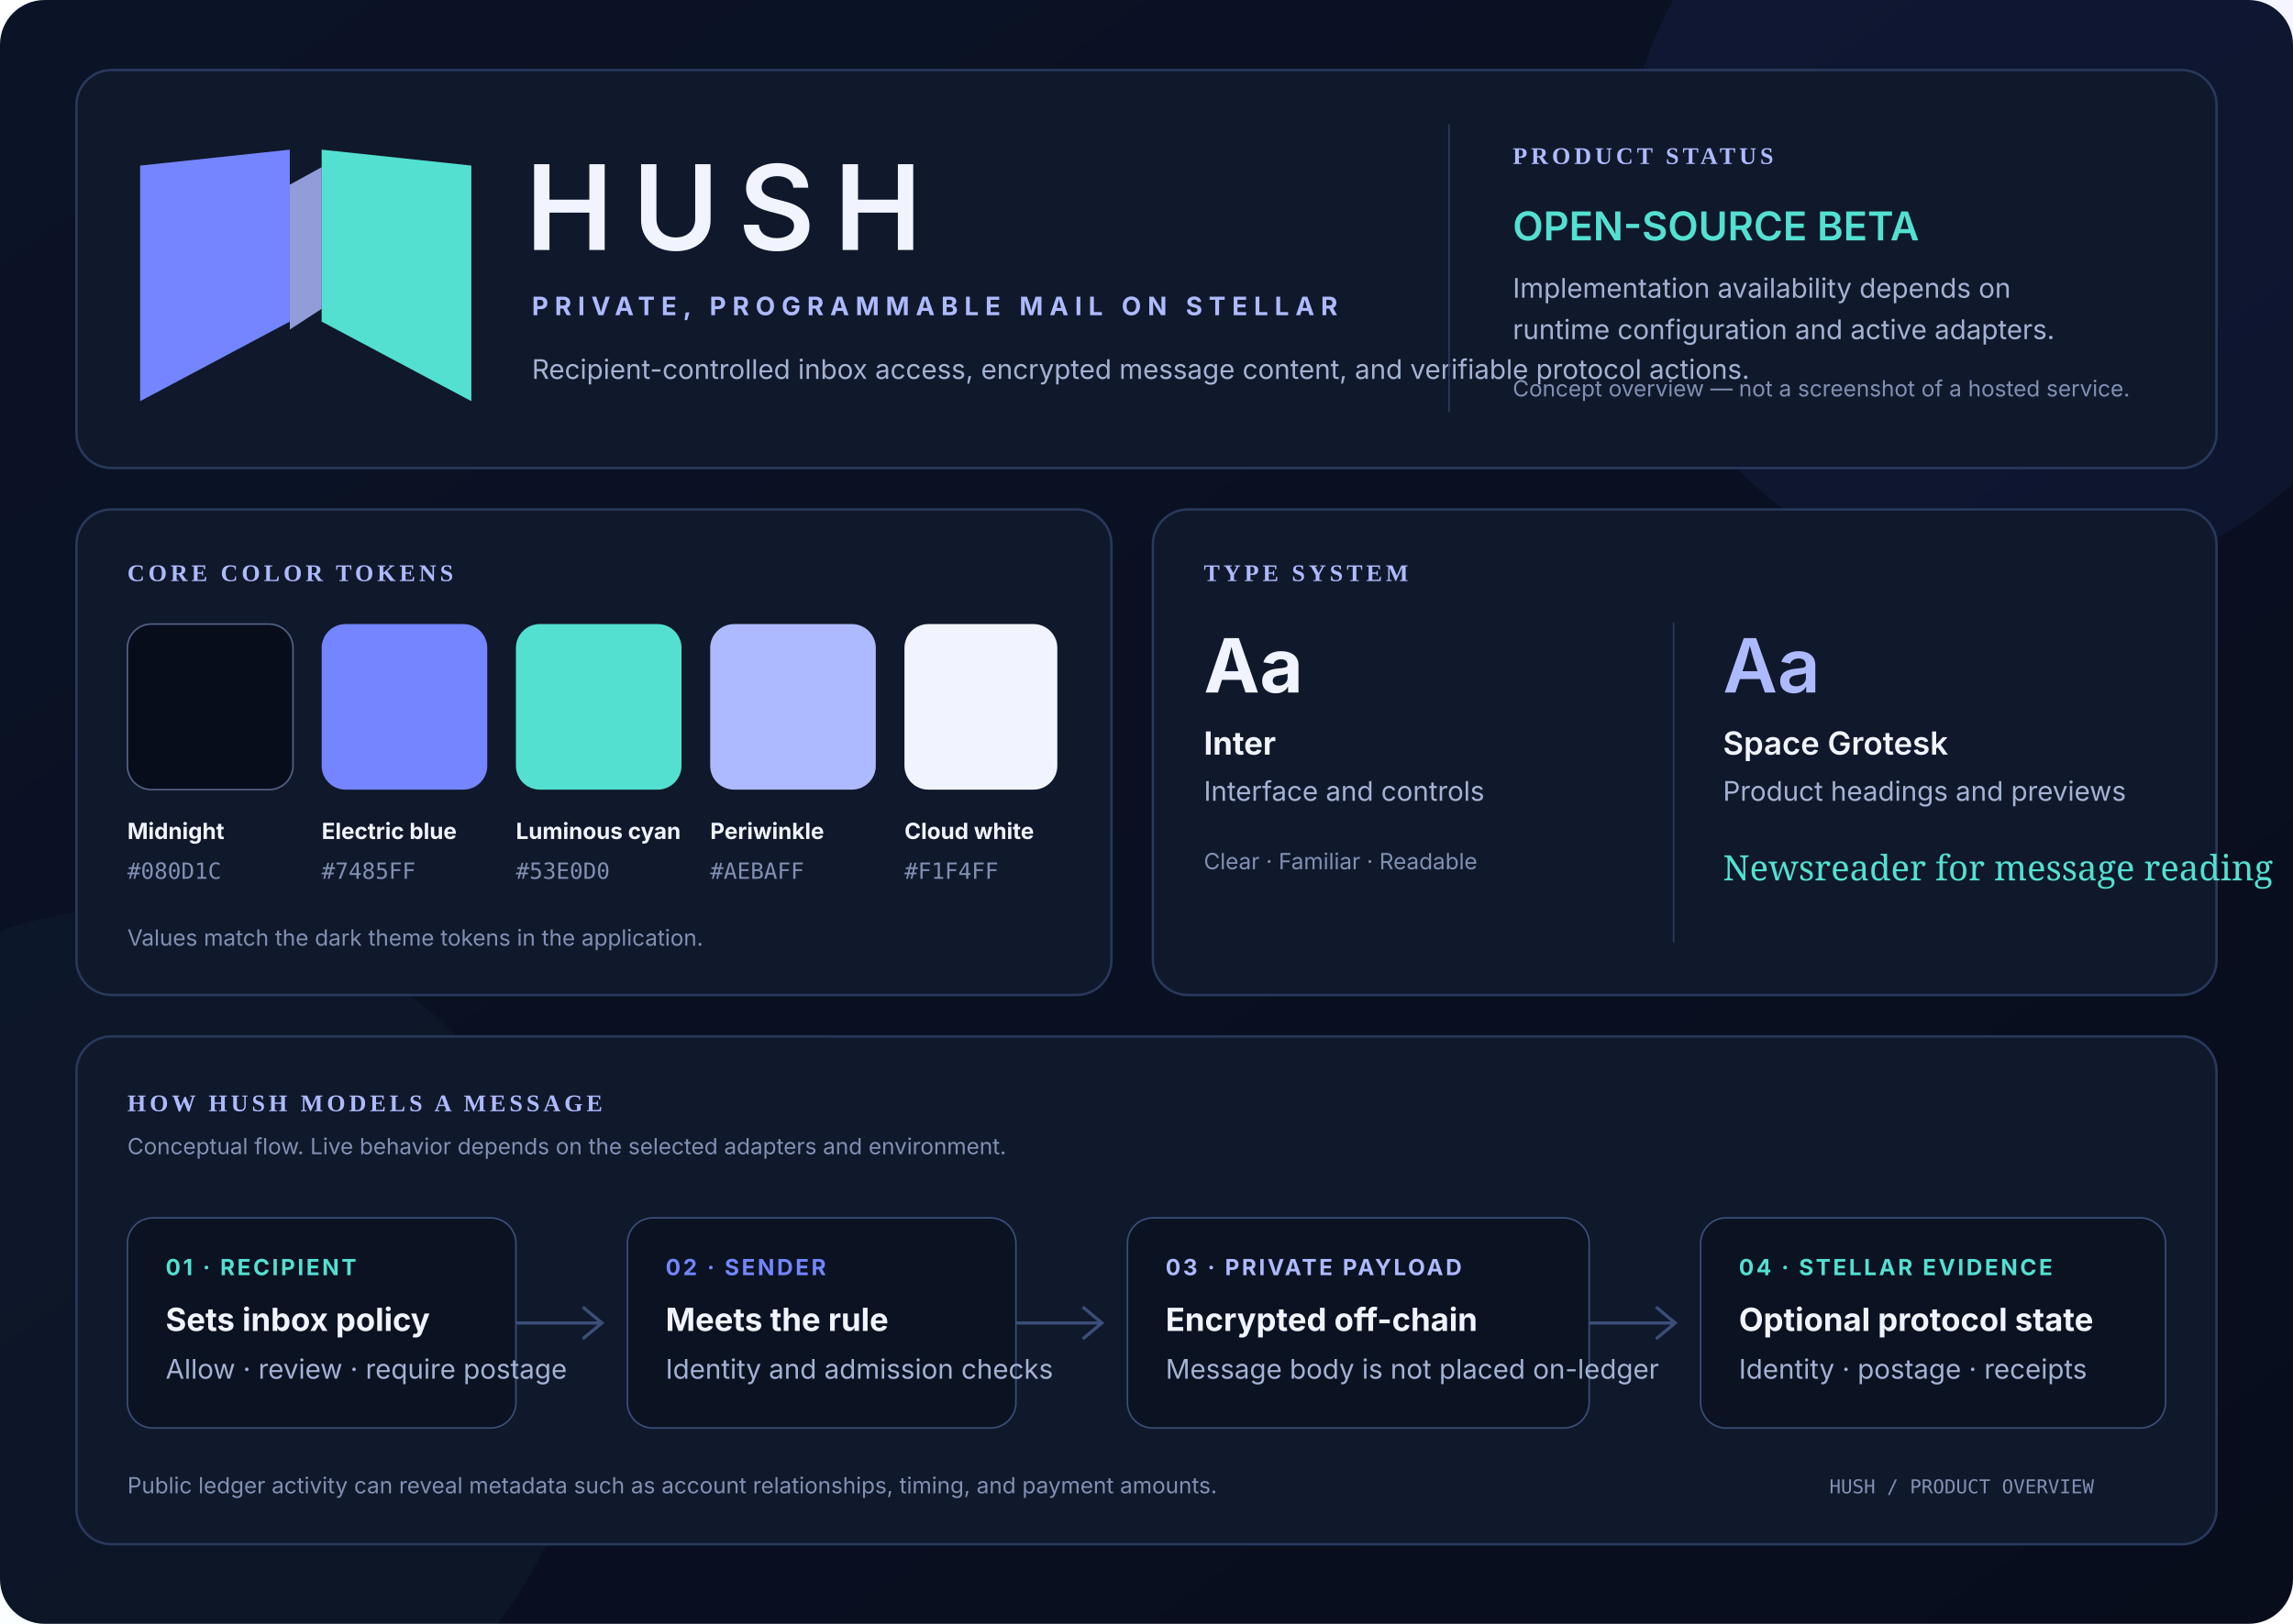
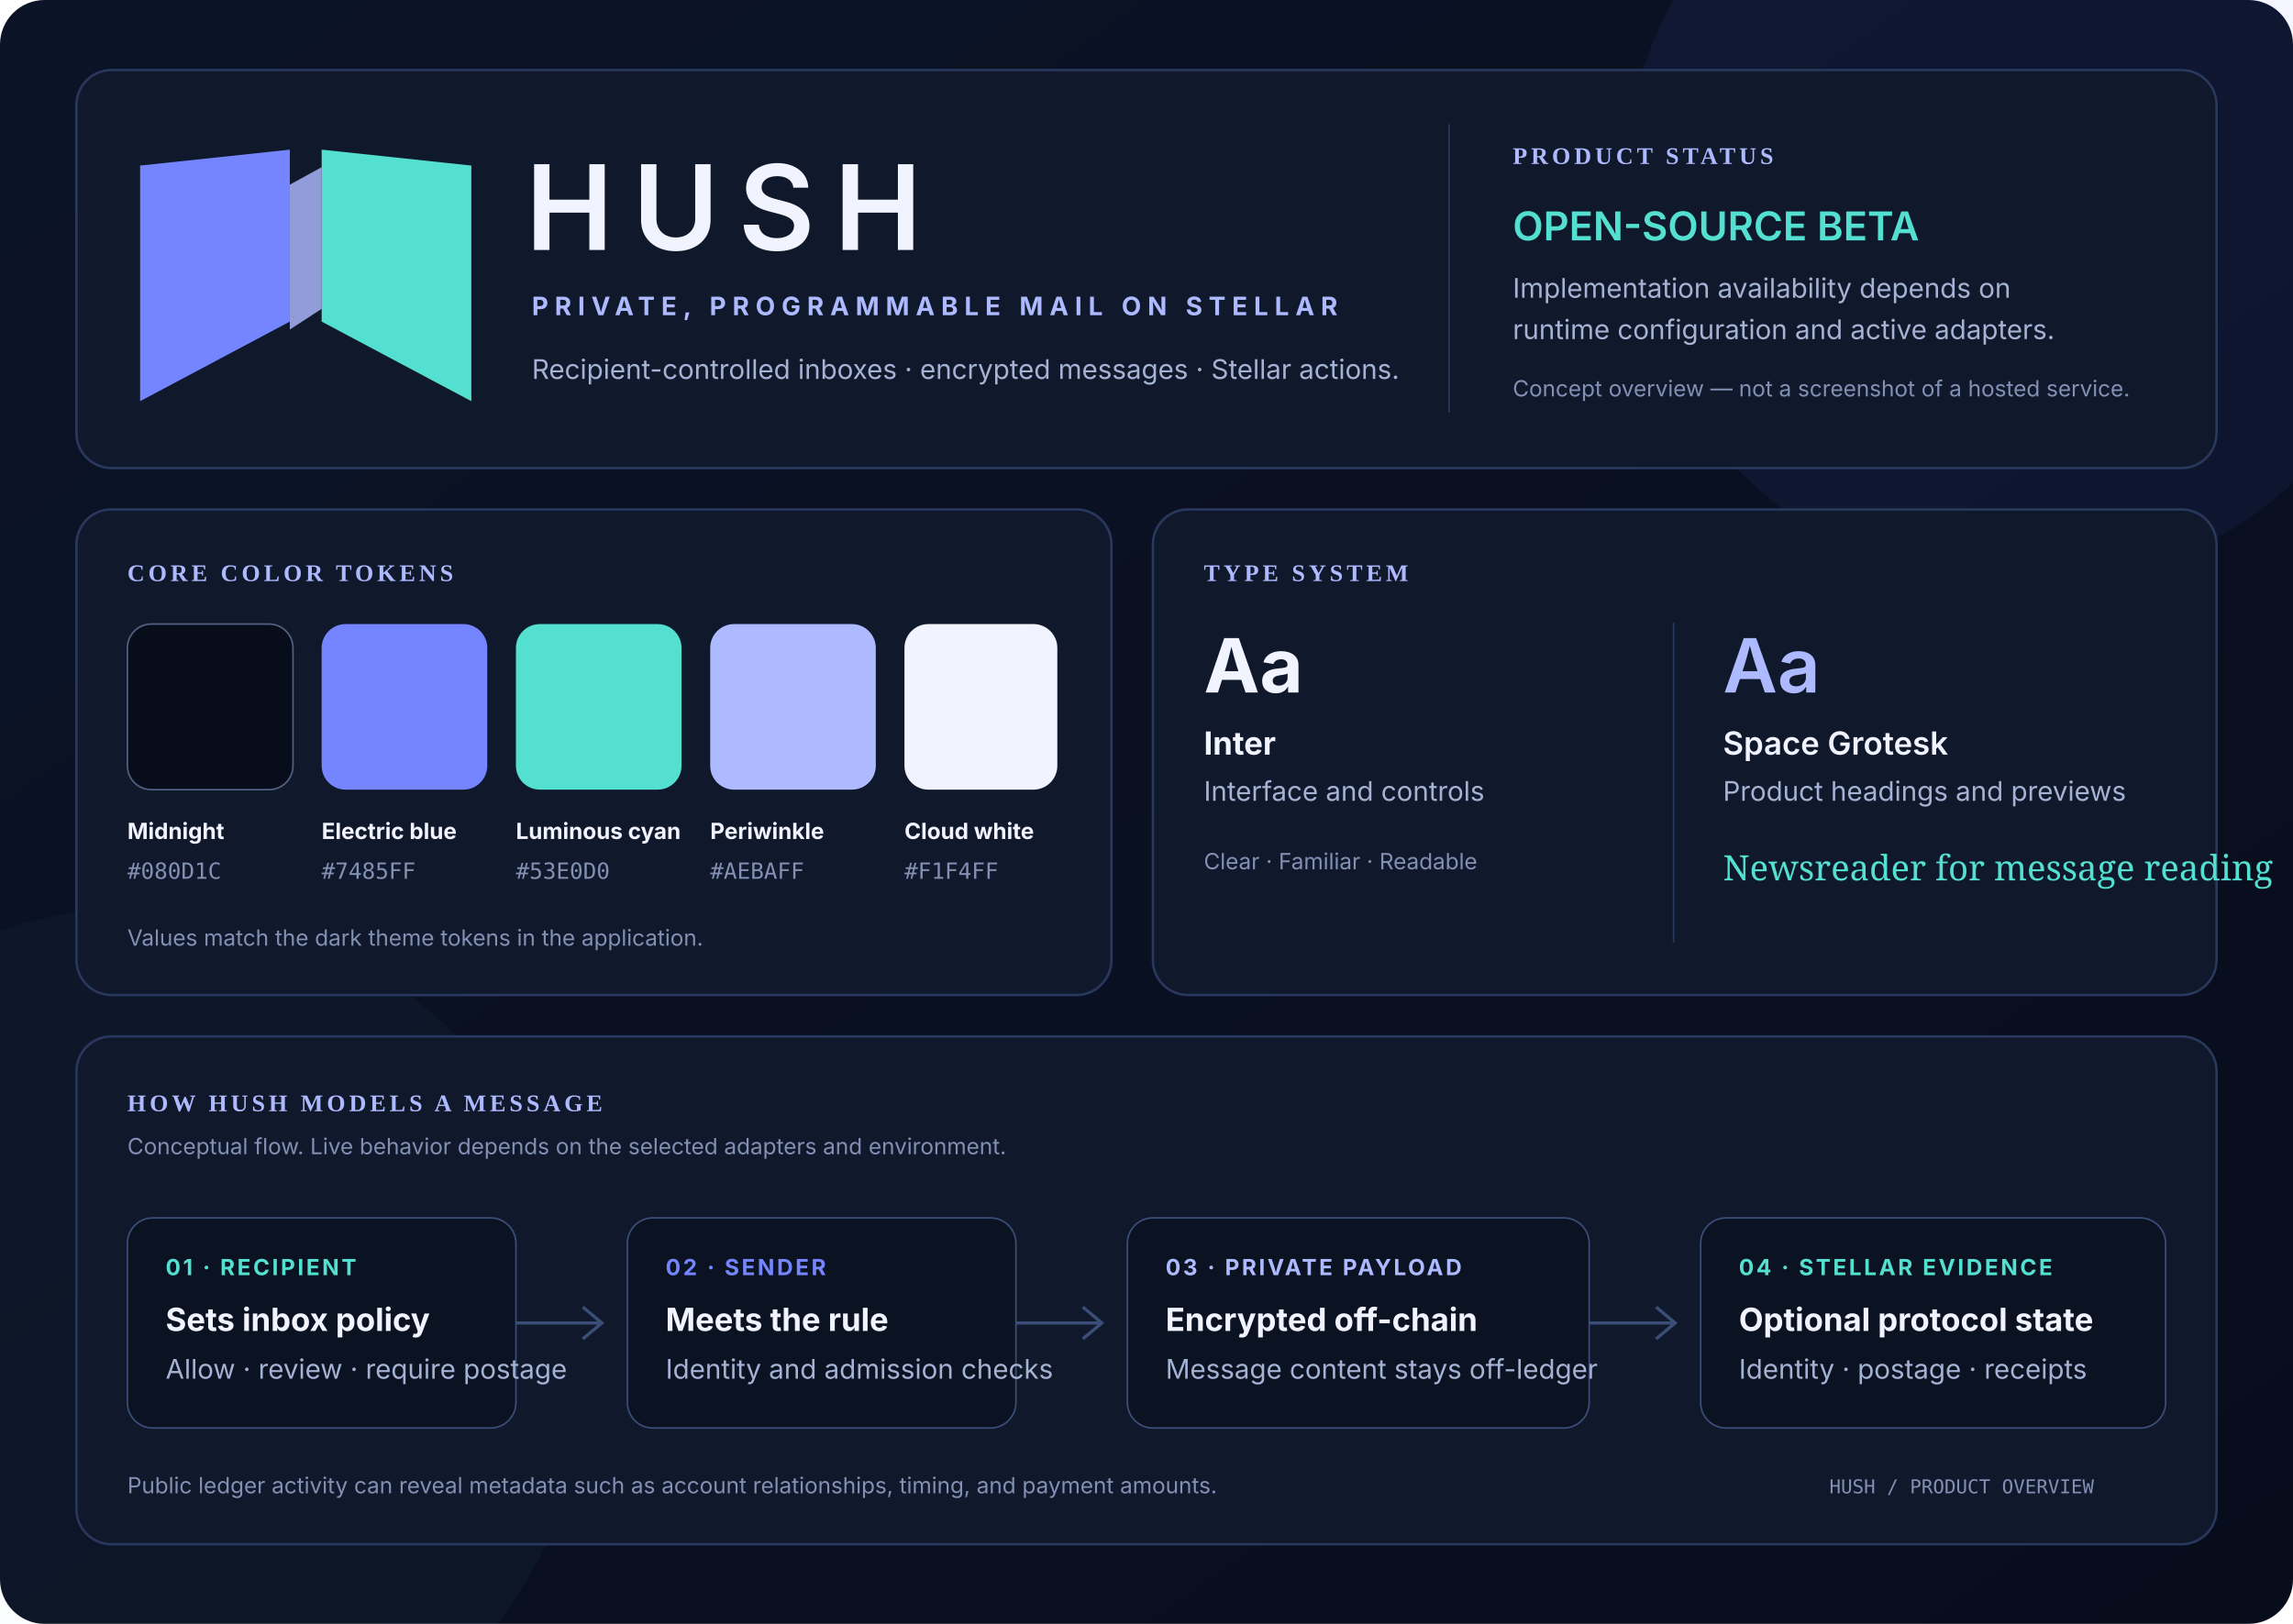
<svg xmlns="http://www.w3.org/2000/svg" width="1440" height="1020" viewBox="0 0 1440 1020" role="img" aria-labelledby="title description">
  <defs>
    <linearGradient id="background" x1="0" y1="0" x2="1" y2="1">
      <stop offset="0" stop-color="#0b1327" />
      <stop offset="1" stop-color="#080d1c" />
    </linearGradient>
    <linearGradient id="brand" x1="0" y1="0" x2="1" y2="1">
      <stop offset="0" stop-color="#7485ff" />
      <stop offset="1" stop-color="#53e0d0" />
    </linearGradient>
    <style>
      .ui {
        font-family:
          Inter,
          -apple-system,
          BlinkMacSystemFont,
          "Segoe UI",
          sans-serif;
      }
      .display {
        font-family: "Space Grotesk", Inter, sans-serif;
      }
      .reader {
        font-family: Newsreader, Georgia, serif;
      }
      .mono {
        font-family: "SFMono-Regular", Consolas, monospace;
      }
      .label {
        fill: #aebaff;
        font-size: 15px;
        font-weight: 700;
        letter-spacing: 2.3px;
      }
      .title {
        fill: #f1f4ff;
        font-size: 29px;
        font-weight: 650;
      }
      .body {
        fill: #a4b2d3;
        font-size: 17px;
      }
      .small {
        fill: #8190b3;
        font-size: 14px;
      }
      .card {
        fill: #10182b;
        stroke: #29395d;
        stroke-width: 1.5;
      }
      .line {
        stroke: #3a4e78;
        stroke-width: 2;
        fill: none;
      }
    </style>
  </defs>
  <rect width="1440" height="1020" rx="28" fill="url(#background)" />
  <circle cx="1270" cy="120" r="250" fill="#536cff" opacity=".07" />
  <circle cx="90" cy="850" r="280" fill="#53e0d0" opacity=".035" />
  <rect class="card" x="48" y="44" width="1344" height="250" rx="22" />
  <g transform="translate(88 94)">
    <path d="M0 10 94 0v108L0 158z" fill="#7485ff" />
    <path d="m114 0 94 10v148l-94-50z" fill="#53e0d0" />
    <path d="m94 22 20-11v89l-20 13z" fill="#aebaff" opacity=".82" />
  </g>
  <text class="display" x="330" y="157" fill="#f1f4ff" font-size="74" font-weight="600" letter-spacing="12">
    HUSH
  </text>
  <text class="ui" x="334" y="198" fill="#aebaff" font-size="16" font-weight="650" letter-spacing="4">
    PRIVATE, PROGRAMMABLE MAIL ON STELLAR
  </text>
-   <text class="ui body" x="334" y="238">
-     Recipient-controlled inbox access, encrypted message content, and verifiable protocol actions.
+   <text class="ui body" x="334" y="238" font-size="16">
+     Recipient-controlled inboxes · encrypted messages · Stellar actions.
  </text>
  <line x1="910" y1="78" x2="910" y2="259" stroke="#29395d" />
  <text class="label" x="950" y="103">PRODUCT STATUS</text>
  <text class="display" x="950" y="151" fill="#53e0d0" font-size="25" font-weight="600">
    OPEN-SOURCE BETA
  </text>
  <text class="ui body" x="950" y="187">Implementation availability depends on</text>
  <text class="ui body" x="950" y="213">runtime configuration and active adapters.</text>
  <text class="ui small" x="950" y="249">
    Concept overview — not a screenshot of a hosted service.
  </text>
  <rect class="card" x="48" y="320" width="650" height="305" rx="22" />
  <text class="label" x="80" y="365">CORE COLOR TOKENS</text>
  <g class="ui" font-size="14">
    <rect x="80" y="392" width="104" height="104" rx="15" fill="#080d1c" stroke="#526183" />
    <text x="80" y="527" fill="#f1f4ff" font-weight="650">Midnight</text>
    <text class="mono small" x="80" y="552">#080D1C</text>
    <rect x="202" y="392" width="104" height="104" rx="15" fill="#7485ff" />
    <text x="202" y="527" fill="#f1f4ff" font-weight="650">Electric blue</text>
    <text class="mono small" x="202" y="552">#7485FF</text>
    <rect x="324" y="392" width="104" height="104" rx="15" fill="#53e0d0" />
    <text x="324" y="527" fill="#f1f4ff" font-weight="650">Luminous cyan</text>
    <text class="mono small" x="324" y="552">#53E0D0</text>
    <rect x="446" y="392" width="104" height="104" rx="15" fill="#aebaff" />
    <text x="446" y="527" fill="#f1f4ff" font-weight="650">Periwinkle</text>
    <text class="mono small" x="446" y="552">#AEBAFF</text>
    <rect x="568" y="392" width="96" height="104" rx="15" fill="#f1f4ff" />
    <text x="568" y="527" fill="#f1f4ff" font-weight="650">Cloud white</text>
    <text class="mono small" x="568" y="552">#F1F4FF</text>
  </g>
  <text class="ui small" x="80" y="594">
    Values match the dark theme tokens in the application.
  </text>
  <rect class="card" x="724" y="320" width="668" height="305" rx="22" />
  <text class="label" x="756" y="365">TYPE SYSTEM</text>
  <line x1="1051" y1="391" x2="1051" y2="592" stroke="#29395d" />
  <text class="ui" x="756" y="435" fill="#f1f4ff" font-size="47" font-weight="650">Aa</text>
  <text class="ui" x="756" y="474" fill="#f1f4ff" font-size="20" font-weight="650">Inter</text>
  <text class="ui body" x="756" y="503">Interface and controls</text>
  <text class="ui small" x="756" y="546">Clear · Familiar · Readable</text>
  <text class="display" x="1082" y="435" fill="#aebaff" font-size="47" font-weight="600">Aa</text>
  <text class="display" x="1082" y="474" fill="#f1f4ff" font-size="20" font-weight="600">
    Space Grotesk
  </text>
  <text class="ui body" x="1082" y="503">Product headings and previews</text>
  <text class="reader" x="1082" y="553" fill="#53e0d0" font-size="22">
    Newsreader for message reading
  </text>
  <rect class="card" x="48" y="651" width="1344" height="319" rx="22" />
  <text class="label" x="80" y="698">HOW HUSH MODELS A MESSAGE</text>
  <text class="ui small" x="80" y="725">
    Conceptual flow. Live behavior depends on the selected adapters and environment.
  </text>
  <g class="ui">
    <rect x="80" y="765" width="244" height="132" rx="16" fill="#0b1222" stroke="#3a4e78" />
    <text x="104" y="801" fill="#53e0d0" font-size="14" font-weight="700" letter-spacing="1.5">
      01 · RECIPIENT
    </text>
    <text x="104" y="836" fill="#f1f4ff" font-size="20" font-weight="650">Sets inbox policy</text>
-     <text class="body" x="104" y="866" font-size="15">Allow · review · require postage</text>
+     <text class="body" x="104" y="866" font-size="14">Allow · review · require postage</text>
    <path class="line" d="M324 831h54m-12-10 12 10-12 10" />
    <rect x="394" y="765" width="244" height="132" rx="16" fill="#0b1222" stroke="#3a4e78" />
    <text x="418" y="801" fill="#7485ff" font-size="14" font-weight="700" letter-spacing="1.5">
      02 · SENDER
    </text>
    <text x="418" y="836" fill="#f1f4ff" font-size="20" font-weight="650">Meets the rule</text>
    <text class="body" x="418" y="866" font-size="15">Identity and admission checks</text>
    <path class="line" d="M638 831h54m-12-10 12 10-12 10" />
    <rect x="708" y="765" width="290" height="132" rx="16" fill="#0b1222" stroke="#3a4e78" />
    <text x="732" y="801" fill="#aebaff" font-size="14" font-weight="700" letter-spacing="1.5">
      03 · PRIVATE PAYLOAD
    </text>
    <text x="732" y="836" fill="#f1f4ff" font-size="20" font-weight="650">Encrypted off-chain</text>
-     <text class="body" x="732" y="866" font-size="15">Message body is not placed on-ledger</text>
+     <text class="body" x="732" y="866" font-size="14">Message content stays off-ledger</text>
    <path class="line" d="M998 831h54m-12-10 12 10-12 10" />
    <rect x="1068" y="765" width="292" height="132" rx="16" fill="#0b1222" stroke="#3a4e78" />
    <text x="1092" y="801" fill="#53e0d0" font-size="14" font-weight="700" letter-spacing="1.5">
      04 · STELLAR EVIDENCE
    </text>
    <text x="1092" y="836" fill="#f1f4ff" font-size="20" font-weight="650">
      Optional protocol state
    </text>
    <text class="body" x="1092" y="866" font-size="15">Identity · postage · receipts</text>
  </g>
  <text class="ui small" x="80" y="938">
    Public ledger activity can reveal metadata such as account relationships, timing, and payment
    amounts.
  </text>
  <text class="mono" x="1315" y="938" fill="#8190b3" font-size="12" text-anchor="end">
    HUSH / PRODUCT OVERVIEW
  </text>
</svg>
